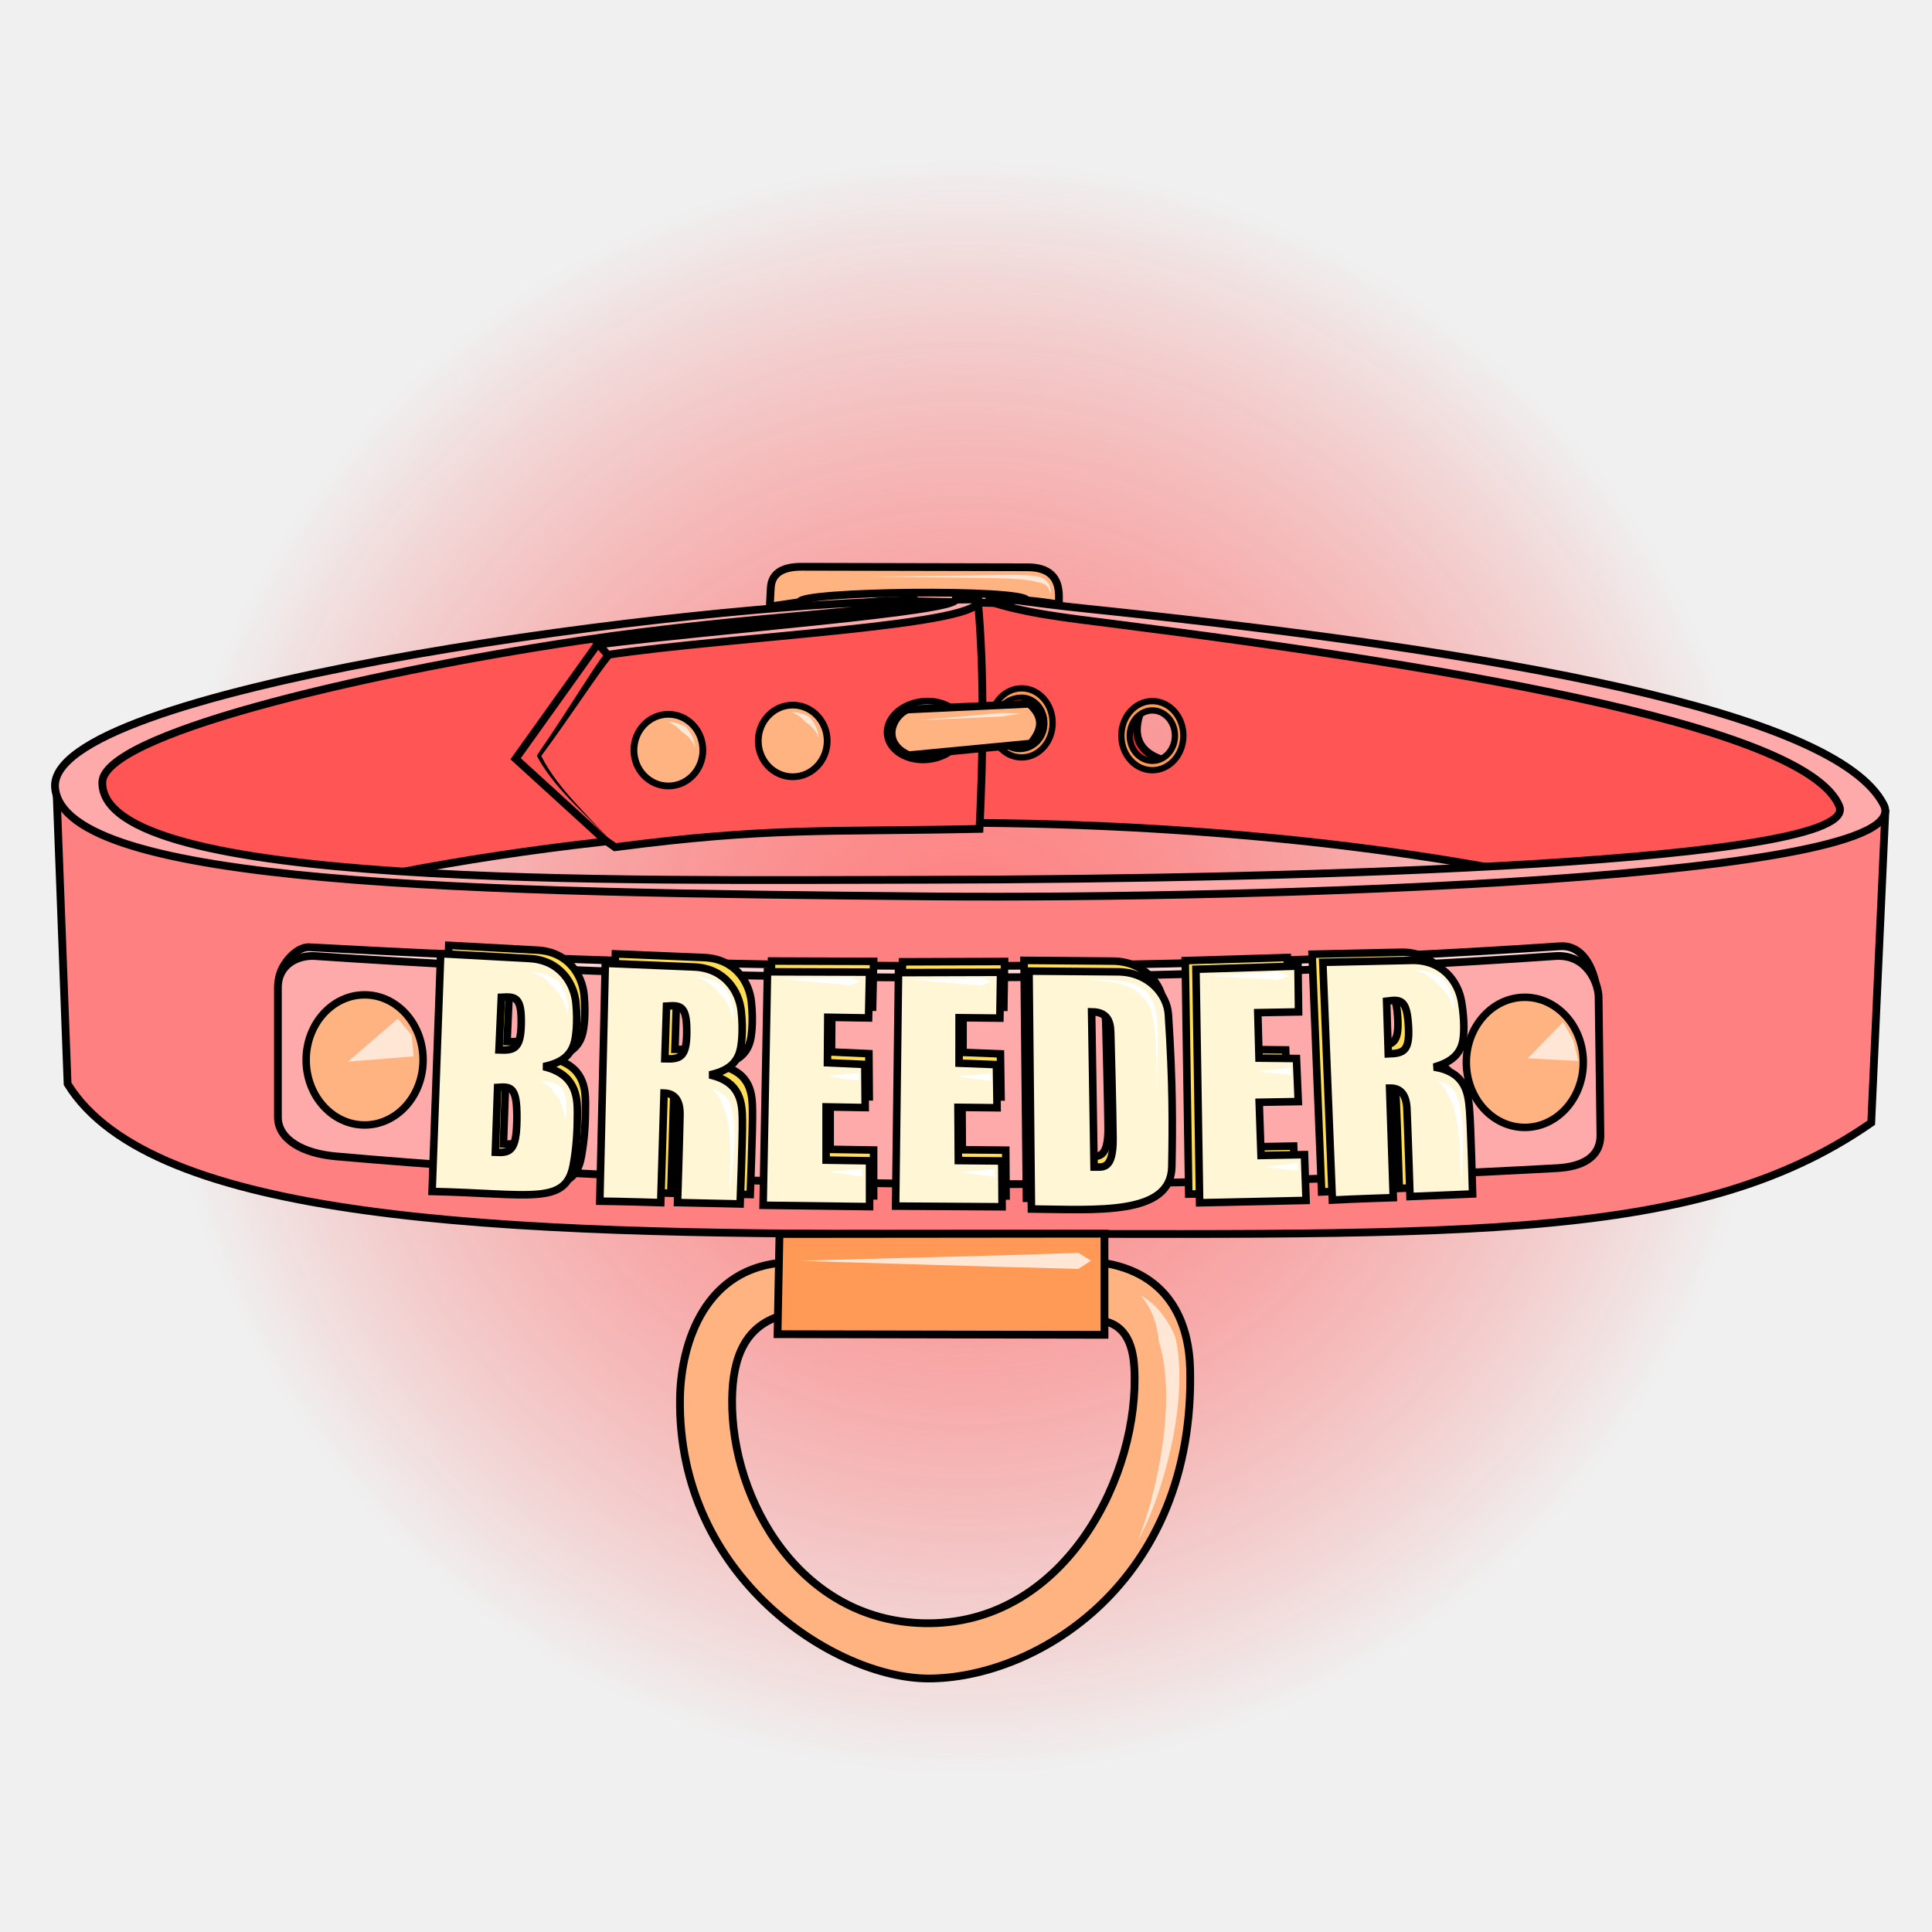
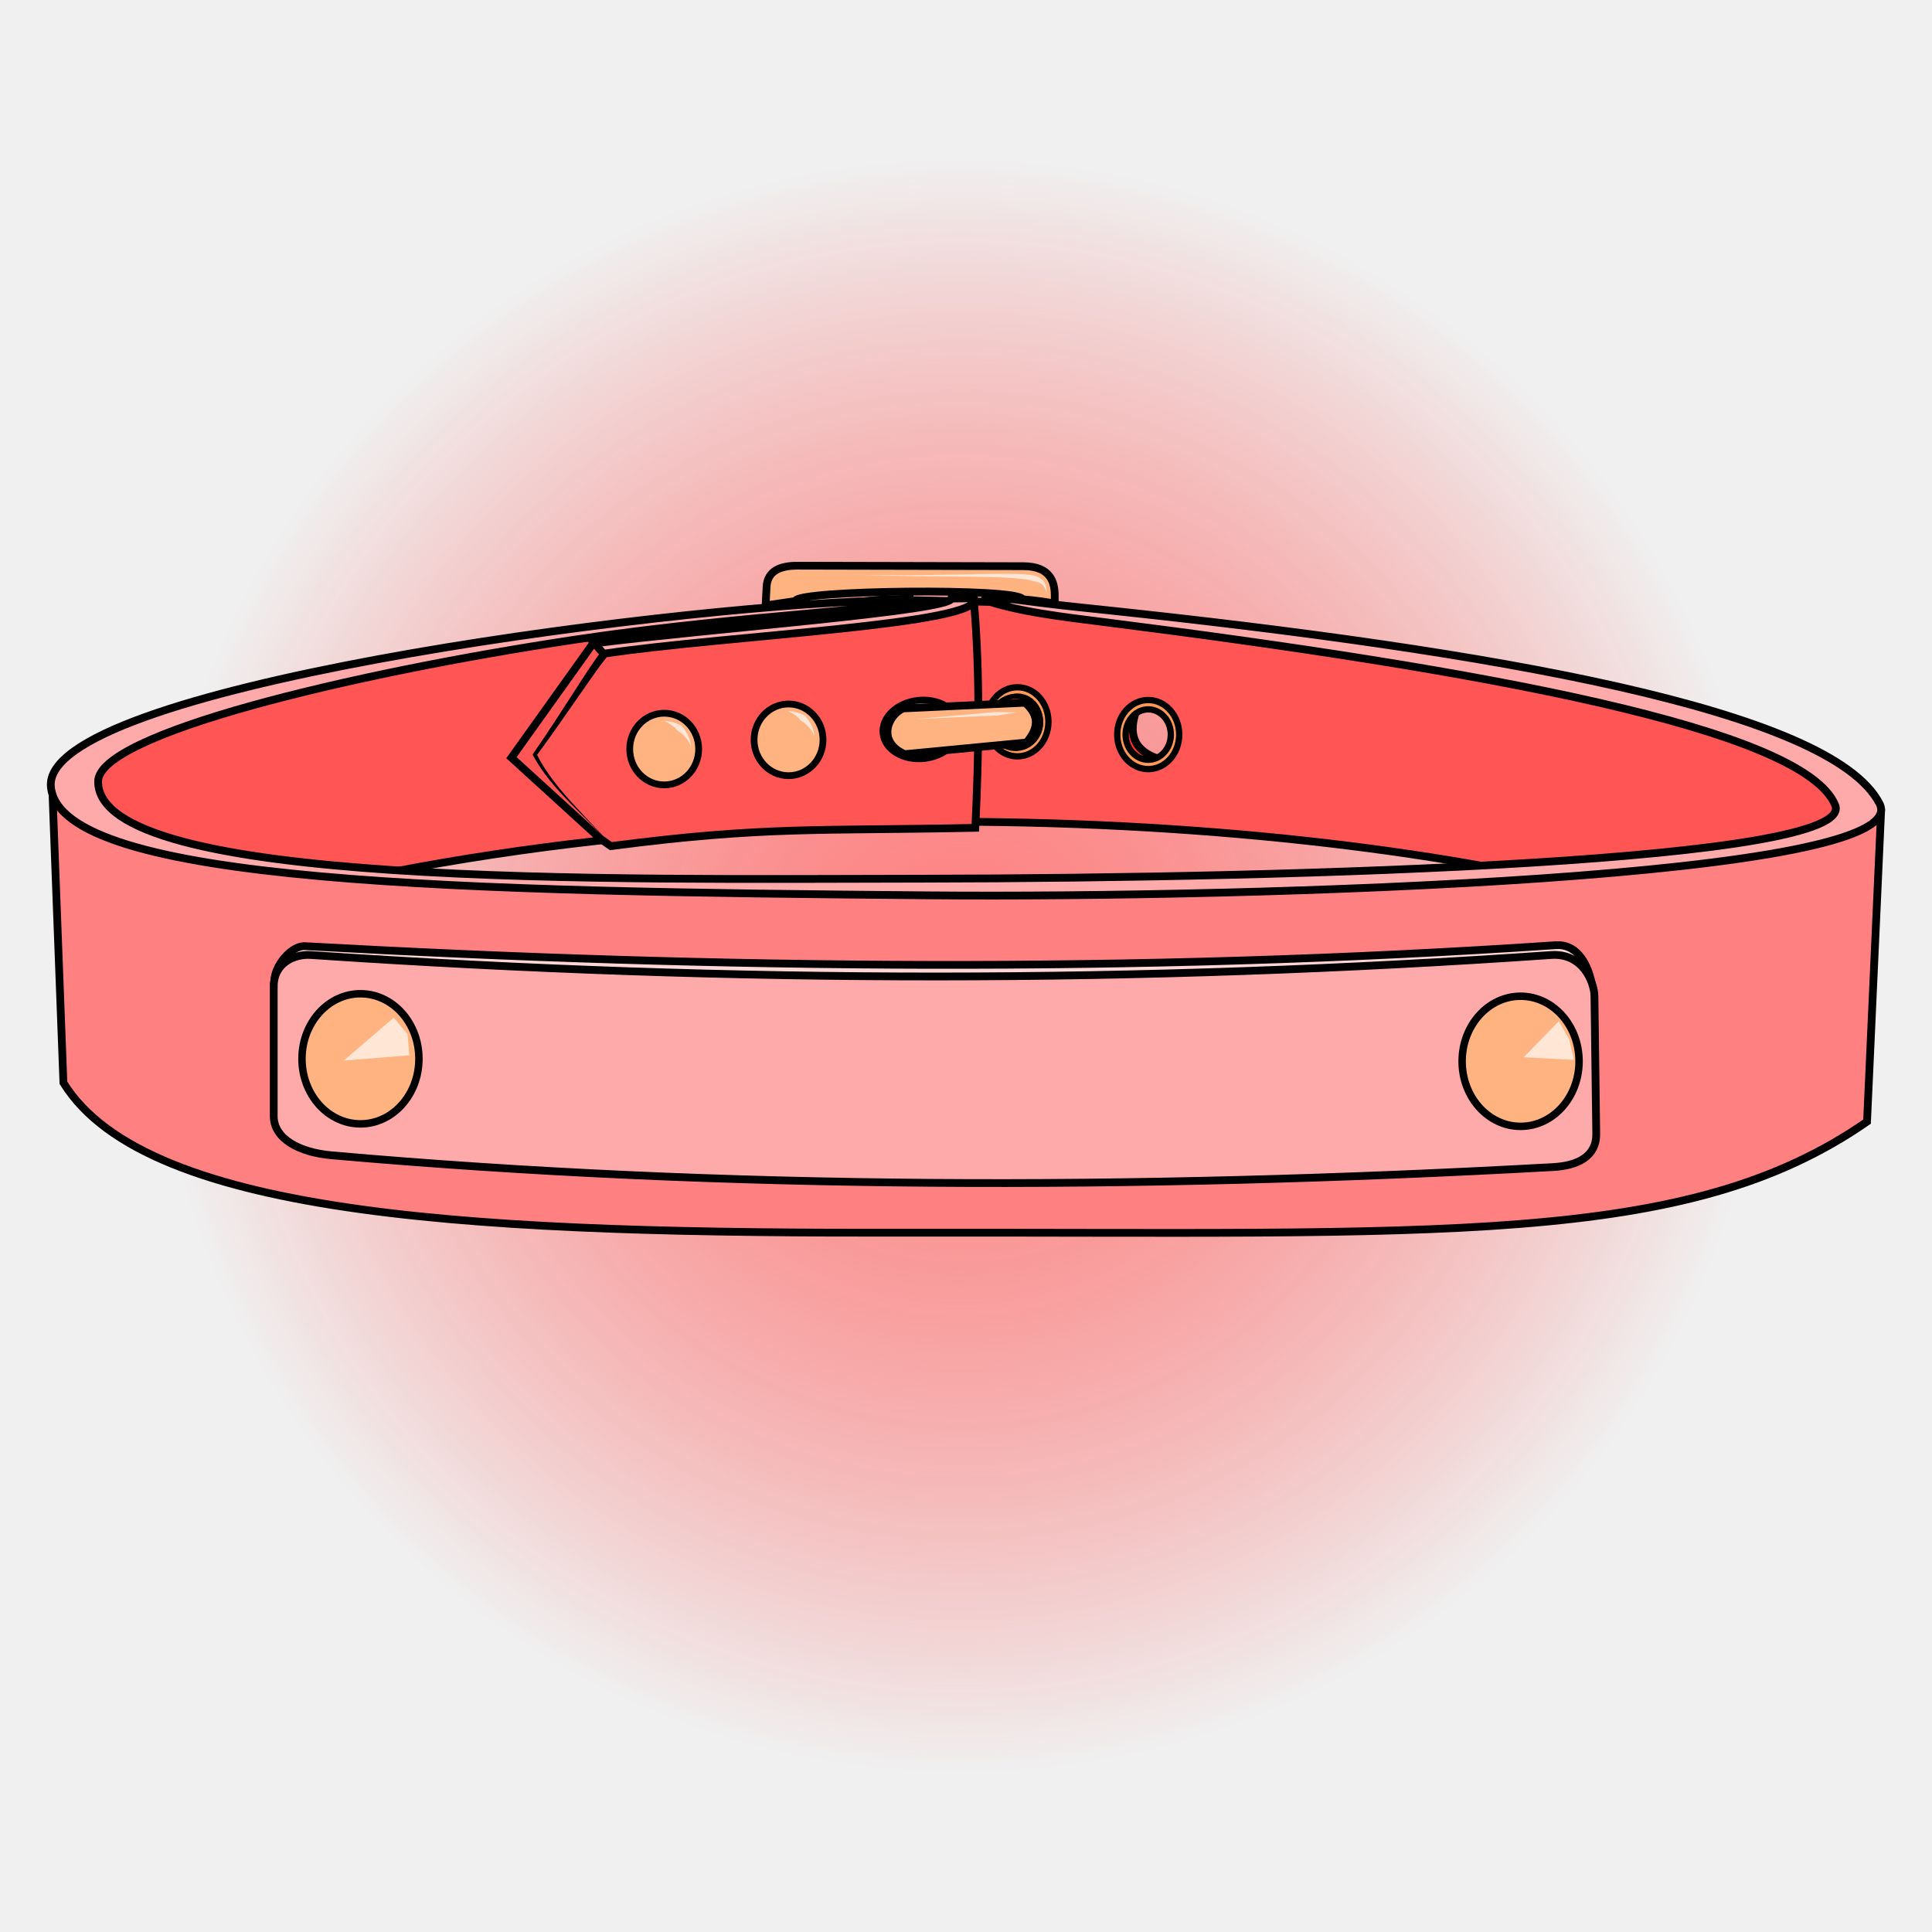
- <svg xmlns="http://www.w3.org/2000/svg" xmlns:xlink="http://www.w3.org/1999/xlink" cursor="default" viewBox="0 0 256 256">
+ <svg xmlns="http://www.w3.org/2000/svg" cursor="default" version="1.1" viewBox="0 0 256 256">
  <defs>
-     <linearGradient id="linearGradient5680">
-       <stop offset="0" stop-color="#ff8080" />
-       <stop offset=".934" stop-color="#ff3d3d" stop-opacity="0" />
-       <stop offset="1" stop-color="#ffd5d5" stop-opacity="0" />
-     </linearGradient>
-     <radialGradient id="radialGradient5686" cx="127.857" cy="128.143" r="126.93" fx="127.857" fy="128.143" gradientTransform="translate(12.466 12.494) scale(.9025)" gradientUnits="userSpaceOnUse" xlink:href="#linearGradient5680" />
+     <radialGradient id="radialGradient5686" cx="127.86" cy="128.14" r="126.93" gradientTransform="matrix(.9025 0 0 .9025 12.466 12.494)" gradientUnits="userSpaceOnUse">
+       <stop stop-color="#ff8080" offset="0" />
+       <stop stop-color="#ff3d3d" stop-opacity="0" offset=".934" />
+       <stop stop-color="#ffd5d5" stop-opacity="0" offset="1" />
+     </radialGradient>
  </defs>
-   <path fill="url(#radialGradient5686)" fill-rule="evenodd" d="M13.755 14.041L14.4 241.6l227.559.645-.322-227.56z" />
-   <path fill="#ff2a2a" fill-rule="evenodd" stroke="#000" stroke-width="1.03" d="M154.875 100.921c-4.125-.997-5.166-3.537-3.404-7.478-1.262 1.136-2.849 2.027-2.472 4.391 1.094 4.404 3.693 3.947 5.876 3.087z" />
-   <path fill="#f55" fill-rule="evenodd" stroke="#000" stroke-width="1.03" d="M117.354 79.588c-26.722 2.716-73.978 5.027-104.858 20.165l.131 32.785c6.953-2.334 3.83-7.95 20.135-12.324 68.894-18.483 153.626-11.095 189.984.904 7.117 2.349 20.885 12.317 22.36 14.281l.65-30.573c-4.654-10.233-57.608-18.911-110.58-24.848zm35.307 13.799c1.777 0 3.64 2.137 3.64 4.052 0 1.915-1.993 4.248-3.77 4.248s-3.608-2.398-3.608-4.313c0-1.915 1.96-3.988 3.738-3.987z" />
-   <path fill="#ff8080" fill-rule="evenodd" stroke="#000" stroke-width="1.03" d="M7.484 104.614l1.472 39.004c11.18 18.122 56.639 19.968 111.86 19.87 70.65-.125 103.154 1.963 127.133-14.718l1.84-40.66c-15.823 7.12-77.556 9.928-125.2 9.659-40.951-.231-104.437-.002-117.105-13.155z" />
-   <path fill="#f55" fill-rule="evenodd" stroke="#000" stroke-width="1.03" d="M79.145 85.388l-10.822 15.15L80.128 111.3l1.362.957c20.54-2.67 27.74-1.99 48.301-2.423.469-9.874.668-20.349-.21-30.222z" />
-   <path fill="#faa" fill-rule="evenodd" stroke="#000" stroke-width="1.03" d="M116.542 79.756l4.552-.318c.11 1.514-21.399 2.003-44.525 5.487-29.818 4.492-62.994 12.503-63.014 18.769-.044 14.08 67.828 12.933 109.286 12.879 51.091-.067 123.93-2.33 120.876-9.751-4.19-10.181-47.102-17.965-96.983-24.266-4.978-.63-11.442-1.346-16.103-3.03l4.128.023c6.436.84 7.19.89 12.183 1.417 50.985 5.384 96.288 13.173 102.662 25.672 5.013 9.83-82.537 12.517-126.027 12.143C62.245 118.252 8.622 117.336 7.3 104.43 5.957 91.32 87.63 80.642 116.542 79.756z" />
-   <path fill="#f95" stroke="#000" stroke-linecap="round" stroke-linejoin="round" stroke-width=".836" d="M135.372 91.205a4.109 4.58 0 0 0-4.109 4.58 4.109 4.58 0 0 0 4.11 4.58 4.109 4.58 0 0 0 4.107-4.58 4.109 4.58 0 0 0-4.108-4.58zm0 1.241a2.995 3.339 0 0 1 2.995 3.34 2.995 3.339 0 0 1-2.995 3.338 2.995 3.339 0 0 1-2.996-3.339 2.995 3.339 0 0 1 2.996-3.339z" />
-   <path fill="#faa" fill-rule="evenodd" stroke="#000" stroke-width="1.03" d="M79.329 85.388l1.196 1.38c16.382-2.453 50.396-3.88 49.148-7.358l-3.033.046c-.216 1.627-31.54 3.954-47.311 5.932z" />
-   <ellipse cx="88.564" cy="99.397" fill="#ffb380" stroke="#000" stroke-linecap="round" stroke-linejoin="round" stroke-width=".897" rx="4.567" ry="4.749" />
-   <path fill="#ffb380" fill-rule="evenodd" stroke="#000" stroke-width="1.03" d="M102.002 80.369l.13-2.472c.112-2.118 1.833-2.802 4.098-2.797l29.922.065c3.662.008 4.163 2.196 4.163 3.903v1.04a49.183 49.183 0 0 0-4.278-.558c-.2-1.548-30.253-1.239-30.067.233z" />
-   <path fill-rule="evenodd" d="M80.667 86.743l-.4-.325c-.38.466-.882 1.161-1.642 2.3a238.93 238.93 0 0 0-2.092 3.217c-1.415 2.198-3.295 5.132-5.326 8.059a.248.265 47.292 0 0-.02.268c1.307 2.406 3.2 4.53 4.955 6.33 2.333 2.392 4.322 4.255 5.37 5.455-1.048-1.2-2.983-3.128-5.222-5.595-1.66-1.828-3.396-3.942-4.573-6.282 2.08-2.814 4.05-5.677 5.503-7.776a237.283 237.283 0 0 1 2.193-3.131 44.386 44.386 0 0 1 1.653-2.194l-.4-.326z" />
-   <ellipse cx="105.04" cy="98.175" fill="#ffb380" stroke="#000" stroke-linecap="round" stroke-linejoin="round" stroke-width=".897" rx="4.567" ry="4.749" />
-   <ellipse cx="111.254" cy="109.659" fill="#808080" stroke="#000" stroke-linecap="round" stroke-linejoin="round" stroke-width=".858" rx="5.093" ry="3.894" transform="rotate(-6.297)" />
-   <ellipse cx="135.121" cy="95.875" fill="#ff2a2a" stroke="#000" stroke-linecap="round" stroke-linejoin="round" stroke-width=".654" rx="3.329" ry="3.462" />
-   <path fill="#ffb380" fill-rule="evenodd" stroke="#000" stroke-width="1.03" d="M120.228 94.012c-1.995.846-3.547 4.392.203 6.062l16.135-1.544c1.552-1.808 1.8-3.555-.195-5.276z" />
-   <path fill="#f95" stroke="#000" stroke-linecap="round" stroke-linejoin="round" stroke-width=".836" d="M152.695 92.898a4.109 4.58 0 0 0-4.11 4.58 4.109 4.58 0 0 0 4.11 4.58 4.109 4.58 0 0 0 4.107-4.58 4.109 4.58 0 0 0-4.107-4.58zm0 1.24a2.995 3.339 0 0 1 2.994 3.34 2.995 3.339 0 0 1-2.994 3.338 2.995 3.339 0 0 1-2.996-3.338 2.995 3.339 0 0 1 2.996-3.34z" />
-   <path fill="#ffb380" fill-rule="evenodd" stroke="#000" stroke-width="1.03" d="M104.313 167.266c-10.872.495-14.09 10.676-14.21 17.976-.387 23.878 20.619 37.131 32.868 37.166 14.311.042 35.456-12.744 34.724-41.081-.15-5.836-2.586-13.248-12.971-14.175l.7 7.786c3.497.247 4.69 2.914 4.877 6.317.77 13.978-8.909 33.608-27.013 33.832-17.089.211-26.462-16.229-26.28-29.713.072-5.431 1.678-9.874 7.013-11.184z" />
-   <path fill="#f95" fill-rule="evenodd" stroke="#000" stroke-width="1.03" d="M103.286 163.513l-.257 13.273 43.325.085-.004-13.4z" />
-   <path fill="#ffd5d5" fill-rule="evenodd" stroke="#000" stroke-width="1.03" d="M36.922 130.228c-.096-2.026 2.209-4.819 4.065-4.716 55.039 3.045 110.22 3.612 165.742-.13 2.463-.166 4.097 1.94 4.748 5.073-58.625 7.458-116.955 3.938-174.555-.227z" />
-   <path fill="#faa" fill-rule="evenodd" stroke="#000" stroke-width="1.03" d="M36.824 130.846v17.172c0 2.981 3.324 4.82 7.676 5.204 51.769 4.571 105.97 4.637 161.838 1.561 3.172-.174 5.765-1.35 5.725-4.423l-.238-18.204c-.026-1.946-1.607-5.757-5.727-5.473-54.388 3.75-107.371 3.84-164.33 0-2.278-.154-4.944 1.1-4.944 4.163z" />
-   <path fill="#fd5" fill-rule="evenodd" stroke="#000" d="M135.69 127.255l.316 31.523c8.603.082 18.483.905 18.606-5.592.102-5.38.146-10.962-.457-20.198-.17-2.605-2.595-5.603-6.687-5.637zm10.84 8.61c.038 1.401.265 10.211.293 13.584.034 4.206-1.378 3.758-2.513 3.766l-.326-20.567c2.565.022 2.51 1.902 2.545 3.216z" />
-   <ellipse cx="48.315" cy="140.444" fill="#ffb380" stroke="#000" stroke-linecap="round" stroke-linejoin="round" stroke-width=".99" rx="7.748" ry="8.622" />
-   <ellipse cx="202.045" cy="140.766" fill="#ffb380" stroke="#000" stroke-linecap="round" stroke-linejoin="round" stroke-width=".99" rx="7.748" ry="8.622" />
-   <path fill="#ffe6d5" fill-rule="evenodd" d="M106.022 167.071c11.214.333 25.38.8 36.873 1.062.565-.36 1.123-.72 1.673-1.081-.557-.35-1.12-.7-1.69-1.05-11.478.446-25.627.692-36.856 1.07zM151.113 171.63c1.138.622 2.131 1.51 2.978 2.637.644.857 1.191 1.835 1.648 2.907.08.35.149.704.21 1.063.505 3.007.38 6.38-.085 9.669-.466 3.3-1.284 6.577-2.21 9.409a48.238 48.238 0 0 1-1.44 3.873c-.489 1.147-.974 2.132-1.426 2.901.343-.821.715-1.849 1.086-3.027a58.284 58.284 0 0 0 1.084-3.944c.685-2.869 1.25-6.13 1.467-9.363.217-3.243.08-6.401-.602-9.074a16.41 16.41 0 0 0-.263-.92 13.582 13.582 0 0 0-.597-2.89c-.394-1.184-.984-2.29-1.85-3.24zM54.545 137.15l-1.827-2.166-6.611 5.69 8.694-.703zM208.483 137.873l-1.366-2.428-4.666 4.782 6.672.356zM88.55 95.67c.734.284 1.339.752 1.777 1.294.09.053.18.11.266.17a4.122 4.122 0 0 1 1.512 1.892c-.06-.845-.41-1.7-1-2.432a5.034 5.034 0 0 0-.243-.281 4.806 4.806 0 0 0-2.313-.644zM104.918 94.358c.735.284 1.34.752 1.778 1.294.09.053.18.11.266.17a4.122 4.122 0 0 1 1.512 1.892c-.06-.844-.41-1.7-1-2.432a5.012 5.012 0 0 0-.243-.28 4.806 4.806 0 0 0-2.313-.644zM121.967 95.415l10.693-.462 2.6-.412-2.631-.069zM139.192 78.814c.037-.405.033-.769-.064-1.094a1.598 1.598 0 0 0-.227-.47 1.836 1.836 0 0 0-.403-.41 3.132 3.132 0 0 0-.768-.407 6.983 6.983 0 0 0-.59-.106c-.575-.081-1.28-.124-2.138-.142-1.713-.038-4.093.02-7.36.08-3.273.06-7.451.125-12.779.103 5.327.116 9.506.146 12.78.179 3.276.033 5.64.07 7.331.2.846.066 1.515.154 2.04.273.192.044.362.09.513.142.274.045.497.102.682.175.144.057.269.124.376.205.108.08.201.178.282.297.164.242.266.562.325.975z" />
-   <path fill="#fd5" fill-rule="evenodd" stroke="#000" d="M59.464 125.262l-1.137 31.504c12.926.292 17.684 1.86 18.688-3.408.45-2.36.572-4.713.568-7.07-.003-2.11-.226-5.078-4.482-6.063 2.275-.474 3.747-1.399 4.168-3.598.05-.264.385-2.021.125-4.798-.244-2.6-2.083-5.706-6.168-5.928l-11.762-.639zm8.695 5.744c1.423-.012 2.045.424 1.977 3.62-.07 3.312-.98 3.468-2.947 3.392l.312-6.986c.237-.014.455-.024.658-.026zm-.511 11.938c1.377-.016 1.977.522 1.912 4.459-.068 4.08-.949 4.271-2.854 4.178l.303-8.606c.229-.016.442-.029.639-.031z" />
-   <path fill="#fff6d5" fill-rule="evenodd" stroke="#000" d="M58.391 126.369l-1.136 31.504c12.925.292 17.684 1.86 18.687-3.408.45-2.361.572-4.714.569-7.07-.003-2.11-.227-5.078-4.483-6.063 2.275-.474 3.747-1.4 4.168-3.598.05-.264.385-2.021.125-4.799-.243-2.599-2.082-5.706-6.168-5.927l-11.762-.64zm8.696 5.744c1.422-.013 2.044.423 1.976 3.62-.07 3.311-.98 3.468-2.947 3.392l.313-6.987c.236-.013.455-.023.658-.025zm-.512 11.938c1.378-.016 1.978.522 1.912 4.458-.068 4.08-.949 4.272-2.853 4.178l.302-8.605c.23-.017.442-.03.64-.031z" />
-   <path fill="#fff" fill-rule="evenodd" d="M70.198 128.814c.992.227 1.748.655 2.31 1.16.272.246.5.51.69.783.27.222.51.469.723.73.413.506.714 1.06.913 1.576.1.258.174.506.223.732.05.225.076.433.079.61a2.17 2.17 0 0 0 .127-.624c.018-.245.01-.52-.029-.817a5.748 5.748 0 0 0-.622-1.928 5.822 5.822 0 0 0-.676-1.008 5.91 5.91 0 0 0-1.047-.638c-.781-.37-1.674-.58-2.691-.576z" />
-   <path fill="#fd5" fill-rule="evenodd" stroke="#000" d="M81.546 126.394l-.731 31.516c2.829.027 8.076.195 8.076.195l.435-14.521c1.323.048 2.16.833 2.116 2.922-.08 3.88-.327 11.59-.327 11.59l8.297.183s.333-8.693.299-11.05c-.03-2.11-.069-5.12-4.337-6.05 2.269-.502 3.728-1.446 4.121-3.65.047-.265.36-2.026.063-4.8-.277-2.596-2.155-5.679-6.243-5.848zm8.768 5.631c1.422-.03 2.05.397 2.023 3.594-.027 3.313-.936 3.481-2.903 3.43l.222-6.99c.236-.016.455-.03.658-.034z" />
-   <path fill="#fff6d5" fill-rule="evenodd" stroke="#000" d="M80.206 127.644l-.73 31.516c2.828.027 8.075.195 8.075.195l.436-14.521c1.322.048 2.16.833 2.116 2.922-.081 3.88-.327 11.59-.327 11.59l8.297.183s.332-8.693.298-11.05c-.03-2.11-.068-5.12-4.336-6.05 2.268-.502 3.728-1.446 4.12-3.65.048-.265.36-2.026.064-4.8-.277-2.596-2.156-5.679-6.244-5.848zm8.769 5.631c1.422-.03 2.05.397 2.023 3.594-.028 3.313-.936 3.481-2.903 3.43l.222-6.99c.236-.016.455-.03.658-.034z" />
-   <path fill="#fff" fill-rule="evenodd" d="M94.277 144.326c.472.282.798.666 1.027 1.097.134.25.238.524.319.815.108.184.208.385.3.601.443 1.043.668 2.382.77 3.808.1 1.42.076 2.887.041 4.177-.017.644-.037 1.243-.046 1.764-.008.522-.004.968.027 1.307.022-.338.071-.78.132-1.296.061-.517.134-1.11.205-1.753.14-1.281.272-2.767.277-4.22.004-1.446-.118-2.905-.51-4.117a6.389 6.389 0 0 0-.29-.743 4.376 4.376 0 0 0-.735-.764 3.103 3.103 0 0 0-1.517-.676z" />
-   <path fill="#fff6d5" fill-rule="evenodd" stroke="#000" d="M136.351 128.676l.317 31.522c8.602.082 18.483.905 18.605-5.592.102-5.38.146-10.961-.456-20.197-.17-2.605-2.596-5.604-6.687-5.638zm10.84 8.608c.038 1.403.266 10.212.293 13.585.034 4.206-1.378 3.758-2.513 3.767l-.326-20.567c2.565.021 2.51 1.901 2.546 3.215z" />
-   <path fill="#fff" fill-rule="evenodd" d="M144.217 129.843c2.47.103 4.237.406 5.481.967.618.278 1.09.612 1.455 1.001l.099.11c.358.315.654.697.899 1.165.545 1.044.814 2.475.95 4.403.134 1.917.135 4.279.177 7.164.07-2.876.183-5.25.162-7.178-.022-1.921-.176-3.465-.673-4.674a4.782 4.782 0 0 0-.933-1.475 4.54 4.54 0 0 0-.14-.115c-.51-.4-1.11-.694-1.808-.906-1.382-.42-3.222-.538-5.669-.462zM71.541 143.338c.826.228 1.344.624 1.65 1.053.107.15.189.305.251.461.23.195.425.437.593.72.26.438.435.946.562 1.464.128.518.2 1.014.272 1.433.08-.41.16-.923.184-1.477.023-.55-.009-1.164-.17-1.763a3.88 3.88 0 0 0-.513-1.157 3.554 3.554 0 0 0-.627-.388c-.637-.307-1.361-.417-2.202-.346zM92.108 129.48c.992.227 1.748.656 2.31 1.16.272.246.5.51.69.783.27.222.51.469.723.73.413.506.714 1.06.913 1.577.1.257.173.505.223.731.05.226.076.433.079.61a2.17 2.17 0 0 0 .127-.624c.018-.244.01-.52-.029-.817a5.748 5.748 0 0 0-.623-1.928 5.822 5.822 0 0 0-.675-1.008 5.91 5.91 0 0 0-1.047-.638c-.781-.37-1.674-.58-2.691-.576z" />
-   <path fill="#fd5" fill-rule="evenodd" stroke="#000" d="M102.232 127.34l-.58 30.937 14.107.178v-6.071l-5.759-.09v-7.053l5.179.09-.045-5.715-4.955-.223.044-6.027 5.402.09.134-6.072z" />
-   <path fill="#fff6d5" fill-rule="evenodd" stroke="#000" d="M101.696 128.768l-.58 30.937 14.107.179v-6.071l-5.759-.09v-7.053l5.179.089-.045-5.714-4.955-.224.044-6.026 5.402.089.134-6.071z" />
-   <path fill="#fff" fill-rule="evenodd" d="M113.998 130.073l-1.383-.563-9.242.195 9.207.834zM113.814 142.676l-.035-.514c-.06.004-.179.023-.352.046-.138.02-.3.04-.505.063-.371.042-.779.08-1.255.122-.546.048-.816.07-1.264.111-.465.043-.795.08-.912.08.135 0 .428.047.905.123.398.065.757.123 1.254.2.446.07.908.141 1.258.19.206.03.384.054.527.07.19.02.323.029.414.023l-.035-.514zM114.256 155.37l-.035-.514a2.35 2.35 0 0 1-.351.076 9.439 9.439 0 0 1-.507.061c-.375.037-.814.067-1.253.095-.44.028-.881.054-1.264.084-.382.03-.708.064-.913.106.206.044.523.095.904.151.379.056.817.116 1.255.174l1.26.163.525.067c.141.018.313.04.415.051z" />
-   <path fill="#fd5" fill-rule="evenodd" stroke="#000" d="M157.047 127.287l.466 30.94 14.106-.3-.206-6.067-5.759.106-.238-7.05 5.178-.086-.238-5.71-4.96-.055-.16-6.025 5.403-.093-.072-6.073z" />
-   <path fill="#fff6d5" fill-rule="evenodd" stroke="#000" d="M158.47 128.432l.486 30.94 14.105-.308-.21-6.068-5.758.11-.243-7.05 5.179-.09-.242-5.709-4.96-.052-.163-6.025 5.402-.097-.075-6.072z" />
-   <path fill="#fff" fill-rule="evenodd" d="M170.81 129.313l-1.402-.516-9.23.514 9.23.517zM171.06 141.914l-.053-.512c-.08.03-.203.06-.349.087a9.541 9.541 0 0 1-.504.079c-.373.05-.811.095-1.25.138-.438.043-.878.084-1.26.127a8.26 8.26 0 0 0-.908.138c.207.036.526.077.908.12.381.043.821.087 1.26.13a347.654 347.654 0 0 0 1.793.169c.141.013.314.029.416.037zM171.939 154.586l-.053-.512c-.08.03-.203.06-.348.087a9.541 9.541 0 0 1-.505.079c-.373.05-.811.095-1.25.138-.438.043-.878.084-1.26.127a8.26 8.26 0 0 0-.908.138c.207.036.526.077.909.12.38.043.82.087 1.26.13.43.042.89.084 1.264.12l.528.049c.141.013.314.029.416.037z" />
-   <path fill="#fd5" fill-rule="evenodd" stroke="#000" d="M173.858 126.438l1.263 31.499c2.826-.152 8.073-.316 8.073-.316l-.484-14.52c1.323-.036 2.207.695 2.296 2.782.165 3.877.407 11.587.407 11.587l8.292-.341s-.218-8.697-.4-11.047c-.164-2.103-.393-5.104-4.712-5.763 2.233-.645 3.63-1.68 3.883-3.904.03-.268.23-2.045-.24-4.794-.442-2.573-2.511-5.531-6.602-5.442zm9.107 5.065c1.417-.12 2.07.267 2.246 3.459.182 3.308-.714 3.533-2.68 3.607l-.22-6.99c.234-.032.451-.058.654-.076z" />
-   <path fill="#fff6d5" fill-rule="evenodd" stroke="#000" d="M175.28 127.514l1.264 31.5c2.825-.152 8.072-.317 8.072-.317l-.484-14.52c1.323-.035 2.208.696 2.296 2.783.165 3.877.407 11.587.407 11.587l8.292-.341s-.218-8.697-.4-11.047c-.164-2.103-.393-5.105-4.711-5.763 2.232-.645 3.63-1.68 3.882-3.904.03-.268.23-2.045-.24-4.795-.441-2.573-2.511-5.53-6.602-5.44zm9.107 5.066c1.418-.12 2.07.266 2.246 3.458.182 3.308-.713 3.534-2.68 3.607l-.22-6.99c.234-.03.452-.058.654-.075z" />
-   <path fill="#fff" fill-rule="evenodd" d="M190.377 143.273c.49.251.84.615 1.095 1.03.149.242.27.508.37.793.12.177.232.371.337.581.508 1.013.818 2.334 1.01 3.752.19 1.41.258 2.876.305 4.166.023.644.04 1.242.066 1.763.025.522.057.967.108 1.303.001-.339.023-.783.05-1.302.029-.52.064-1.117.094-1.762.06-1.288.097-2.779.009-4.23-.087-1.443-.301-2.89-.77-4.076-.099-.252-.21-.494-.336-.723a4.376 4.376 0 0 0-.78-.716 3.103 3.103 0 0 0-1.558-.579zM187.274 128.594c1.005.164 1.786.544 2.378 1.012.288.228.532.477.739.737.283.205.539.436.767.683.445.48.78 1.013 1.012 1.516.115.25.204.493.268.716.064.222.104.427.117.603a2.17 2.17 0 0 0 .088-.63 4.144 4.144 0 0 0-.08-.813 5.748 5.748 0 0 0-.744-1.886 5.822 5.822 0 0 0-.738-.963 5.91 5.91 0 0 0-1.085-.57c-.803-.32-1.708-.474-2.722-.405z" />
-   <path fill="#fd5" fill-rule="evenodd" stroke="#000" d="M119.583 127.444l-.383 30.94 14.108.089-.039-6.071-5.759-.053-.045-7.053 5.179.056-.081-5.714-4.957-.192.006-6.027 5.402.055.095-6.072z" />
-   <path fill="#fff6d5" fill-rule="evenodd" stroke="#000" d="M119.056 128.876l-.382 30.94 14.108.089-.04-6.071-5.759-.053-.045-7.053 5.18.056-.082-5.714-4.956-.192.006-6.027 5.402.055.095-6.072z" />
-   <path fill="#fff" fill-rule="evenodd" d="M131.366 130.102l-1.386-.554-9.241.254 9.212.776zM131.263 142.706l-.039-.514a2.35 2.35 0 0 1-.35.077 9.579 9.579 0 0 1-.507.065c-.375.04-.814.072-1.253.103-.44.03-.88.06-1.263.092a8.259 8.259 0 0 0-.913.113c.207.041.525.091.906.145.379.053.817.11 1.256.165a341.892 341.892 0 0 0 1.786.219c.141.017.313.038.415.049zM131.786 155.398l-.038-.514a2.35 2.35 0 0 1-.351.077 9.579 9.579 0 0 1-.506.065c-.375.04-.814.072-1.254.103-.44.03-.88.06-1.263.092a8.266 8.266 0 0 0-.912.112c.206.042.524.092.905.145.38.054.818.11 1.256.166a339.385 339.385 0 0 0 1.787.219c.14.017.313.038.415.048z" />
+   <g transform="translate(-.55338 -.143)" fill-rule="evenodd">
+     <path d="m13.755 14.041 0.645 227.56 227.56 0.645-0.322-227.56z" fill="url(#radialGradient5686)" />
+     <g stroke="#000" stroke-width="1.03">
+       <path d="m154.88 100.92c-4.125-0.997-5.166-3.537-3.404-7.478-1.262 1.136-2.849 2.027-2.472 4.391 1.094 4.404 3.693 3.947 5.876 3.087z" fill="#ff2a2a" />
+       <path d="m117.35 79.588c-26.722 2.716-73.978 5.027-104.86 20.165l0.131 32.785c6.953-2.334 3.83-7.95 20.135-12.324 68.894-18.483 153.63-11.095 189.98 0.904 7.117 2.349 20.885 12.317 22.36 14.281l0.65-30.573c-4.654-10.233-57.608-18.911-110.58-24.848zm35.307 13.799c1.777 0 3.64 2.137 3.64 4.052s-1.993 4.248-3.77 4.248-3.608-2.398-3.608-4.313 1.96-3.988 3.738-3.987z" fill="#f55" />
+       <path d="m7.484 104.61 1.472 39.004c11.18 18.122 56.639 19.968 111.86 19.87 70.65-0.125 103.15 1.963 127.13-14.718l1.84-40.66c-15.823 7.12-77.556 9.928-125.2 9.659-40.951-0.231-104.44-2e-3 -117.1-13.155z" fill="#ff8080" />
+       <path d="m79.145 85.388-10.822 15.15 11.805 10.762 1.362 0.957c20.54-2.67 27.74-1.99 48.301-2.423 0.469-9.874 0.668-20.349-0.21-30.222z" fill="#f55" />
+       <path d="m116.54 79.756 4.552-0.318c0.11 1.514-21.399 2.003-44.525 5.487-29.818 4.492-62.994 12.503-63.014 18.769-0.044 14.08 67.828 12.933 109.29 12.879 51.091-0.067 123.93-2.33 120.88-9.751-4.19-10.181-47.102-17.965-96.983-24.266-4.978-0.63-11.442-1.346-16.103-3.03l4.128 0.023c6.436 0.84 7.19 0.89 12.183 1.417 50.985 5.384 96.288 13.173 102.66 25.672 5.013 9.83-82.537 12.517-126.03 12.143-61.332-0.529-114.96-1.445-116.28-14.351-1.343-13.11 80.33-23.788 109.24-24.674z" fill="#faa" />
+     </g>
+   </g>
+   <g transform="translate(-.55338 -.143)" stroke="#000">
+     <path d="m135.37 91.205a4.109 4.58 0 0 0-4.109 4.58 4.109 4.58 0 0 0 4.11 4.58 4.109 4.58 0 0 0 4.107-4.58 4.109 4.58 0 0 0-4.108-4.58zm0 1.241a2.995 3.339 0 0 1 2.995 3.34 2.995 3.339 0 0 1-2.995 3.338 2.995 3.339 0 0 1-2.996-3.339 2.995 3.339 0 0 1 2.996-3.339z" fill="#f95" stroke-linecap="round" stroke-linejoin="round" stroke-width=".836" />
+     <path d="m79.329 85.388 1.196 1.38c16.382-2.453 50.396-3.88 49.148-7.358l-3.033 0.046c-0.216 1.627-31.54 3.954-47.311 5.932z" fill="#faa" fill-rule="evenodd" stroke-width="1.03" />
+     <ellipse cx="88.564" cy="99.397" rx="4.567" ry="4.749" fill="#ffb380" stroke-linecap="round" stroke-linejoin="round" stroke-width=".897" />
+     <path d="m102 80.369 0.13-2.472c0.112-2.118 1.833-2.802 4.098-2.797l29.922 0.065c3.662 8e-3 4.163 2.196 4.163 3.903v1.04a49.183 49.183 0 0 0-4.278-0.558c-0.2-1.548-30.253-1.239-30.067 0.233z" fill="#ffb380" fill-rule="evenodd" stroke-width="1.03" />
+   </g>
+   <path d="m80.114 86.6-0.4-0.325c-0.38 0.466-0.882 1.161-1.642 2.3a238.93 238.93 0 0 0-2.092 3.217c-1.415 2.198-3.295 5.132-5.326 8.059a0.248 0.265 47.292 0 0-0.02 0.268c1.307 2.406 3.2 4.53 4.955 6.33 2.333 2.392 4.322 4.255 5.37 5.455-1.048-1.2-2.983-3.128-5.222-5.595-1.66-1.828-3.396-3.942-4.573-6.282 2.08-2.814 4.05-5.677 5.503-7.776a237.28 237.28 0 0 1 2.193-3.131 44.386 44.386 0 0 1 1.653-2.194l-0.4-0.326z" fill-rule="evenodd" />
+   <g transform="translate(-.55338 -.143)" stroke="#000">
+     <g>
+       <g stroke-linecap="round" stroke-linejoin="round">
+         <ellipse cx="105.04" cy="98.175" rx="4.567" ry="4.749" fill="#ffb380" stroke-width=".897" />
+         <ellipse transform="rotate(-6.297)" cx="111.25" cy="109.66" rx="5.093" ry="3.894" fill="#808080" stroke-width=".858" />
+         <ellipse cx="135.12" cy="95.875" rx="3.329" ry="3.462" fill="#ff2a2a" stroke-width=".654" />
+       </g>
+       <path d="m120.23 94.012c-1.995 0.846-3.547 4.392 0.203 6.062l16.135-1.544c1.552-1.808 1.8-3.555-0.195-5.276z" fill="#ffb380" fill-rule="evenodd" stroke-width="1.03" />
+       <path d="m152.7 92.898a4.109 4.58 0 0 0-4.11 4.58 4.109 4.58 0 0 0 4.11 4.58 4.109 4.58 0 0 0 4.107-4.58 4.109 4.58 0 0 0-4.107-4.58zm0 1.24a2.995 3.339 0 0 1 2.994 3.34 2.995 3.339 0 0 1-2.994 3.338 2.995 3.339 0 0 1-2.996-3.338 2.995 3.339 0 0 1 2.996-3.34z" fill="#f95" stroke-linecap="round" stroke-linejoin="round" stroke-width=".836" />
+     </g>
+     <g fill-rule="evenodd" stroke-width="1.03">
+       <path d="m36.922 130.23c-0.096-2.026 2.209-4.819 4.065-4.716 55.039 3.045 110.22 3.612 165.74-0.13 2.463-0.166 4.097 1.94 4.748 5.073-58.625 7.458-116.96 3.938-174.56-0.227z" fill="#ffd5d5" />
+       <path d="m36.824 130.85v17.172c0 2.981 3.324 4.82 7.676 5.204 51.769 4.571 105.97 4.637 161.84 1.561 3.172-0.174 5.765-1.35 5.725-4.423l-0.238-18.204c-0.026-1.946-1.607-5.757-5.727-5.473-54.388 3.75-107.37 3.84-164.33 0-2.278-0.154-4.944 1.1-4.944 4.163z" fill="#faa" />
+     </g>
+     <ellipse cx="48.315" cy="140.44" rx="7.748" ry="8.622" fill="#ffb380" stroke-linecap="round" stroke-linejoin="round" stroke-width=".99" />
+     <ellipse cx="202.04" cy="140.77" rx="7.748" ry="8.622" fill="#ffb380" stroke-linecap="round" stroke-linejoin="round" stroke-width=".99" />
+   </g>
+   <path d="m53.99 137.01-1.827-2.166-6.611 5.69 8.694-0.703zm153.94 0.723-1.366-2.428-4.666 4.782 6.672 0.356zm-119.93-42.203c0.734 0.284 1.339 0.752 1.777 1.294 0.09 0.053 0.18 0.11 0.266 0.17 0.682 0.465 1.209 1.124 1.512 1.892-0.06-0.845-0.41-1.7-1-2.432-0.078-0.097-0.159-0.19-0.243-0.281-0.704-0.407-1.5-0.628-2.313-0.644zm16.368-1.312c0.735 0.284 1.34 0.752 1.778 1.294 0.09 0.053 0.18 0.11 0.266 0.17 0.682 0.465 1.209 1.124 1.512 1.892-0.06-0.844-0.41-1.7-1-2.432-0.077-0.096-0.159-0.19-0.243-0.28-0.704-0.407-1.5-0.628-2.313-0.644zm17.049 1.057 10.693-0.462 2.6-0.412-2.631-0.069zm17.225-16.601c0.037-0.405 0.033-0.769-0.064-1.094-0.049-0.168-0.126-0.327-0.227-0.47-0.112-0.157-0.248-0.295-0.403-0.41-0.236-0.171-0.494-0.308-0.768-0.407-0.195-0.044-0.392-0.079-0.59-0.106-0.575-0.081-1.28-0.124-2.138-0.142-1.713-0.038-4.093 0.02-7.36 0.08-3.273 0.06-7.451 0.125-12.779 0.103 5.327 0.116 9.506 0.146 12.78 0.179 3.276 0.033 5.64 0.07 7.331 0.2 0.846 0.066 1.515 0.154 2.04 0.273 0.192 0.044 0.362 0.09 0.513 0.142 0.274 0.045 0.497 0.102 0.682 0.175 0.144 0.057 0.269 0.124 0.376 0.205 0.108 0.08 0.201 0.178 0.282 0.297 0.164 0.242 0.266 0.562 0.325 0.975z" fill="#ffe6d5" fill-rule="evenodd" />
</svg>
